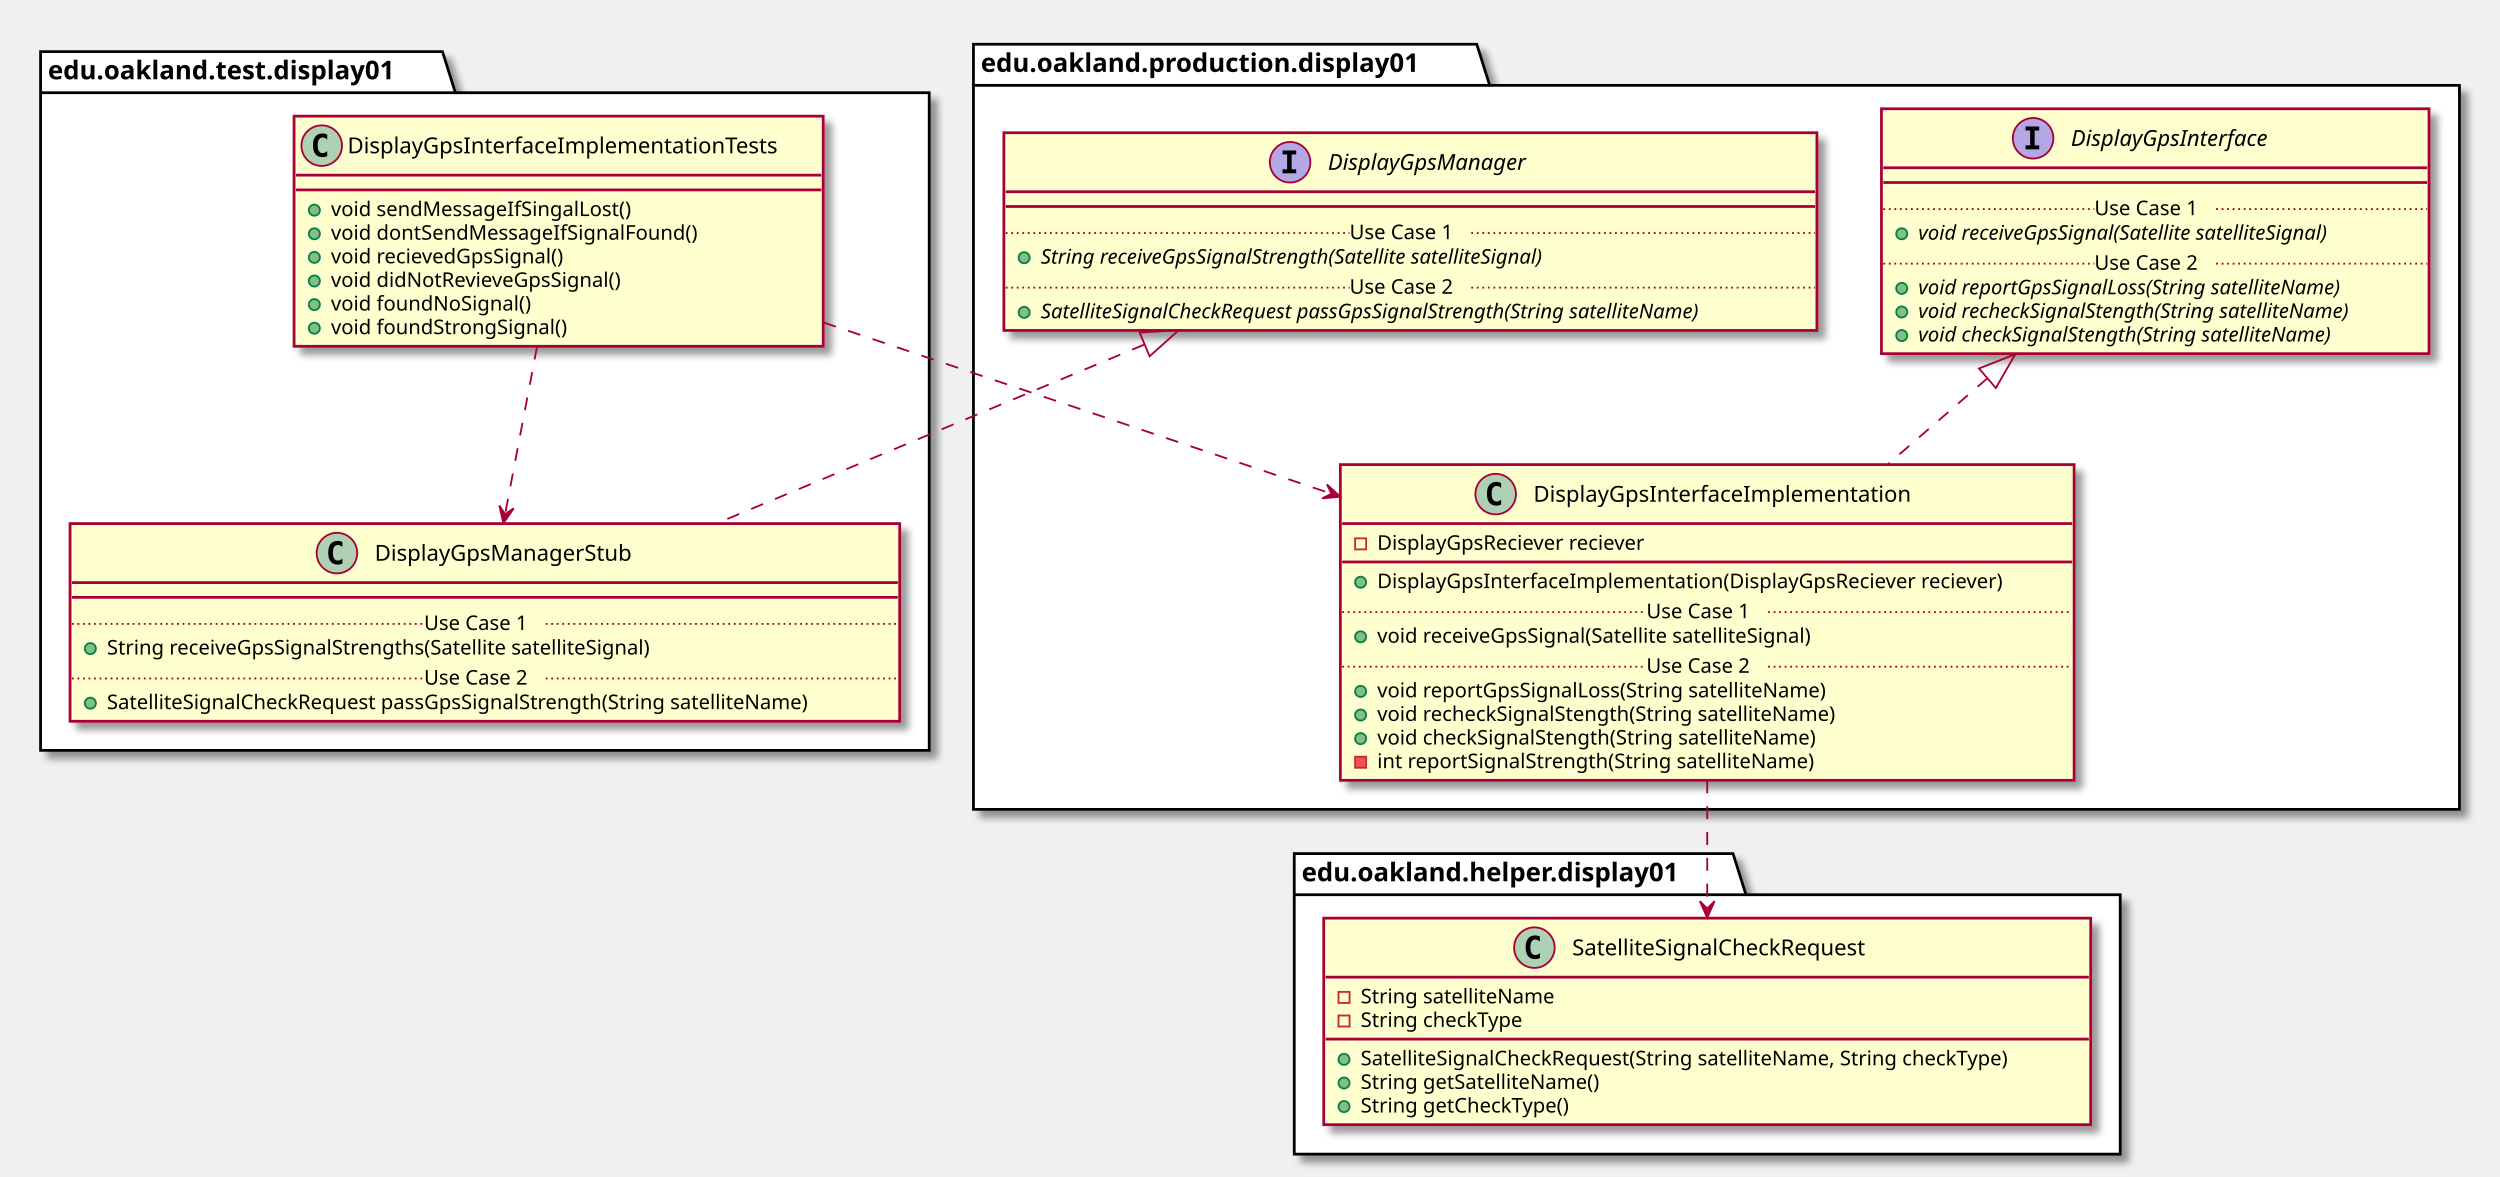
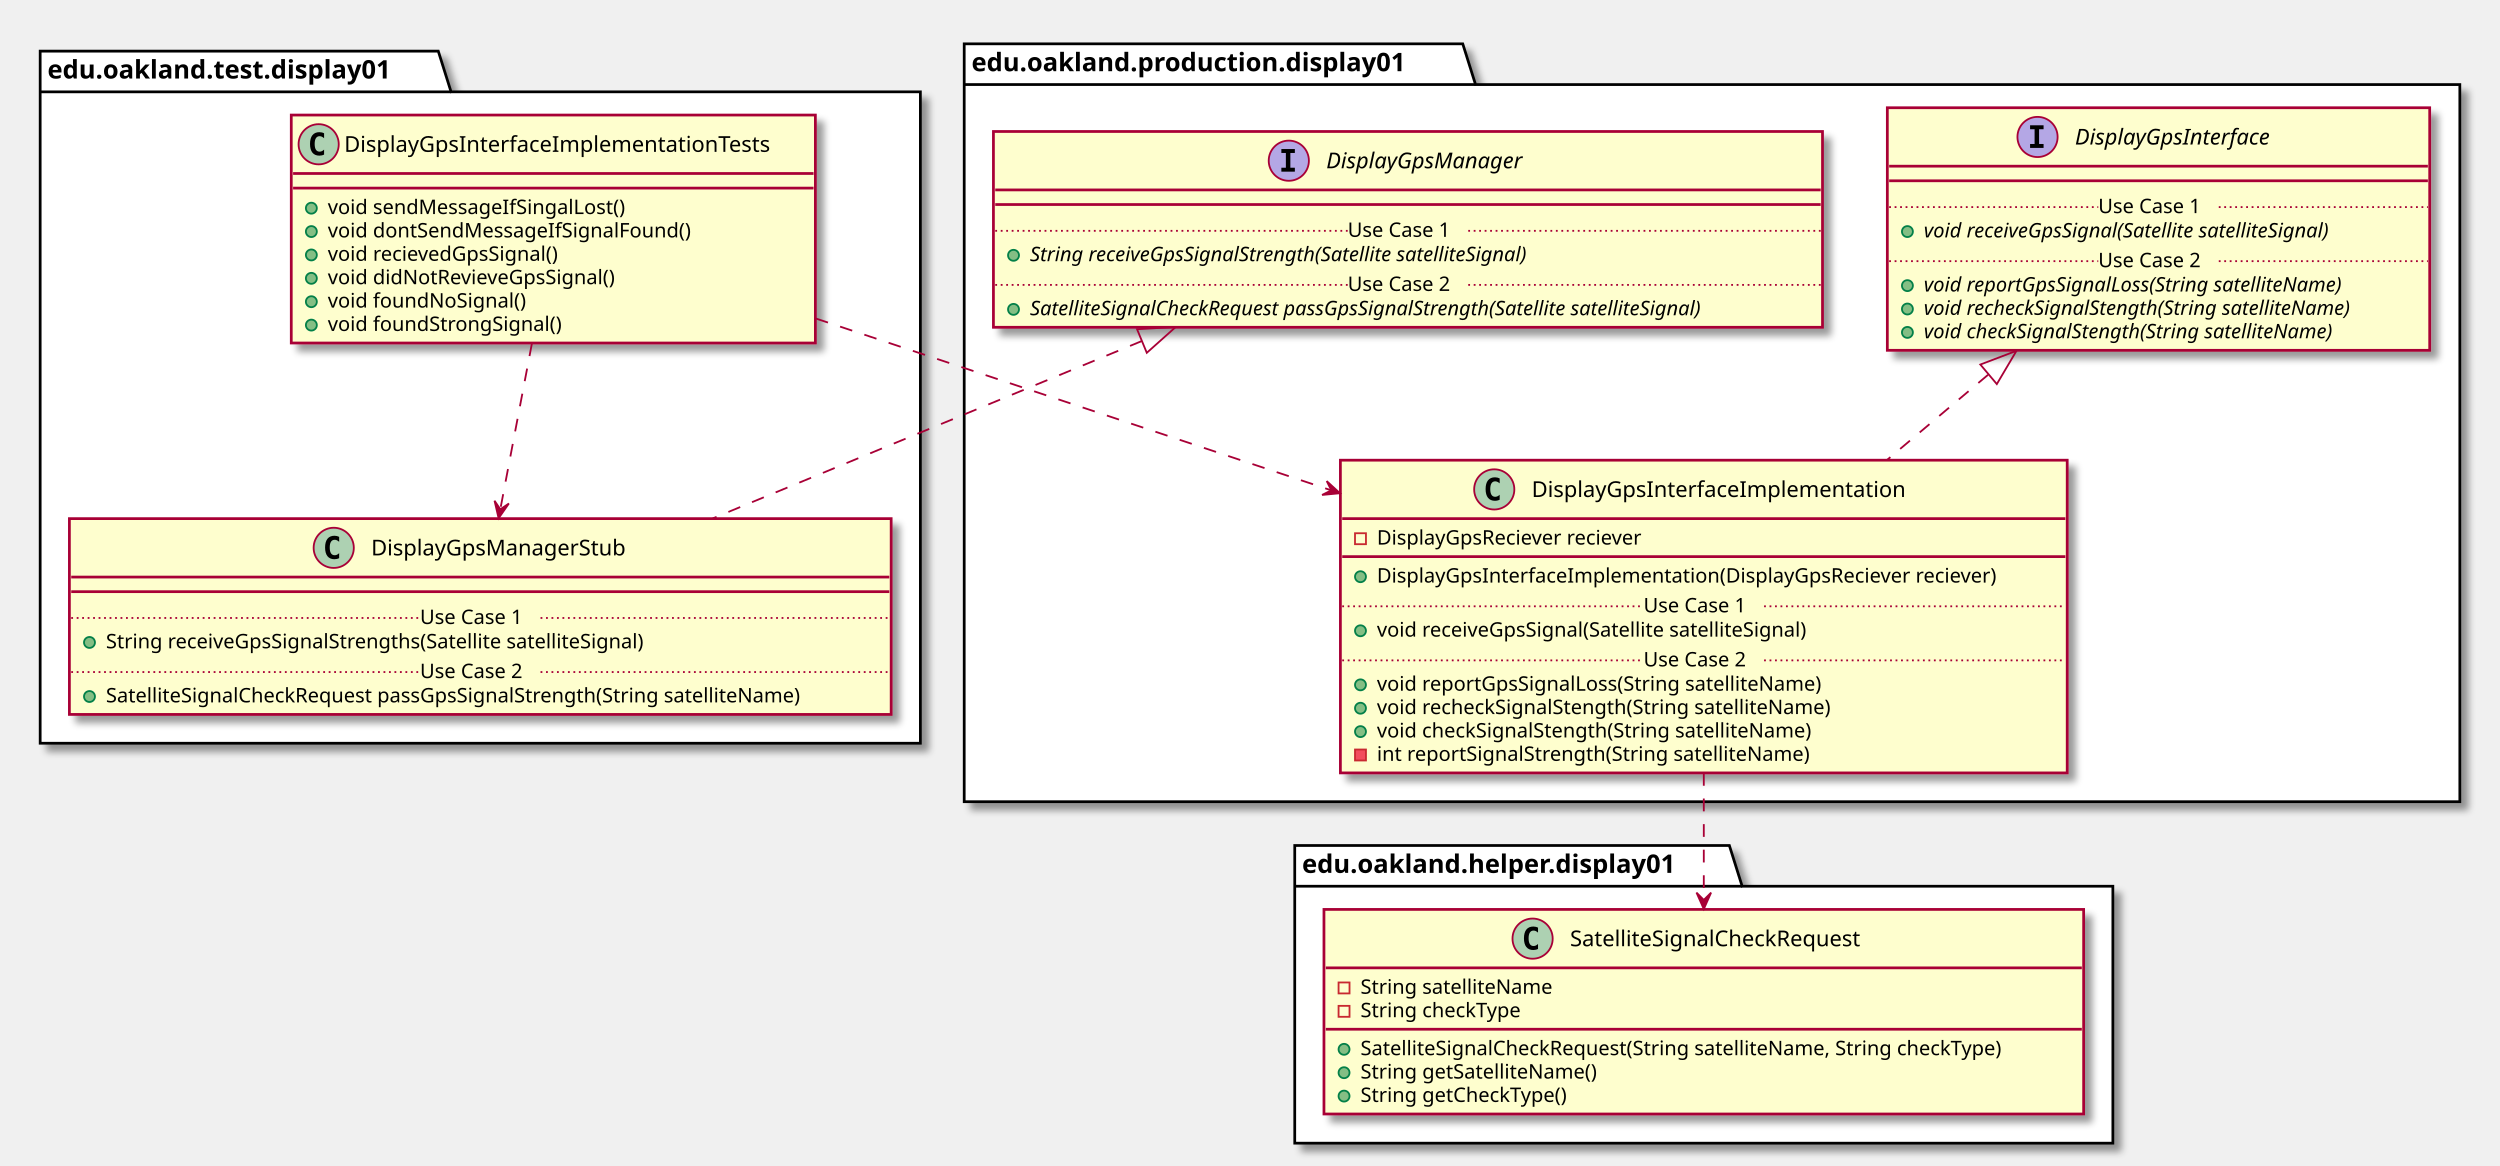
- <svg xmlns="http://www.w3.org/2000/svg" contentScriptType="application/ecmascript" contentStyleType="text/css" height="638px" preserveAspectRatio="none" style="width:1356px;height:638px;" version="1.1" viewBox="0 0 1356 638" width="1356px" zoomAndPan="magnify">
+ <svg xmlns="http://www.w3.org/2000/svg" contentScriptType="application/ecmascript" contentStyleType="text/css" height="638px" preserveAspectRatio="none" style="width:1369px;height:638px;" version="1.1" viewBox="0 0 1369 638" width="1369px" zoomAndPan="magnify">
  <defs>
-     <filter height="300%" id="f92l6e5xlj905" width="300%" x="-1" y="-1">
+     <filter height="300%" id="f2cinw3nwr9g0" width="300%" x="-1" y="-1">
      <feGaussianBlur result="blurOut" stdDeviation="2.0" />
      <feColorMatrix in="blurOut" result="blurOut2" type="matrix" values="0 0 0 0 0 0 0 0 0 0 0 0 0 0 0 0 0 0 .4 0" />
      <feOffset dx="4.0" dy="4.0" in="blurOut2" result="blurOut3" />
      <feBlend in="SourceGraphic" in2="blurOut3" mode="normal" />
    </filter>
  </defs>
  <g>
-     <polygon fill="#FFFFFF" filter="url(#f92l6e5xlj905)" points="22,28,240,28,247,50.297,504,50.297,504,407,22,407,22,28" style="stroke: #000000; stroke-width: 1.5;" />
+     <polygon fill="#FFFFFF" filter="url(#f2cinw3nwr9g0)" points="22,28,240,28,247,50.297,504,50.297,504,407,22,407,22,28" style="stroke: #000000; stroke-width: 1.5;" />
    <line style="stroke: #000000; stroke-width: 1.5;" x1="22" x2="247" y1="50.297" y2="50.297" />
    <text fill="#000000" font-family="sans-serif" font-size="14" font-weight="bold" lengthAdjust="spacingAndGlyphs" textLength="212" x="26" y="42.995">edu.oakland.test.display01</text>
-     <polygon fill="#FFFFFF" filter="url(#f92l6e5xlj905)" points="528,24,801,24,808,46.297,1334,46.297,1334,439,528,439,528,24" style="stroke: #000000; stroke-width: 1.5;" />
+     <polygon fill="#FFFFFF" filter="url(#f2cinw3nwr9g0)" points="528,24,801,24,808,46.297,1347,46.297,1347,439,528,439,528,24" style="stroke: #000000; stroke-width: 1.5;" />
    <line style="stroke: #000000; stroke-width: 1.5;" x1="528" x2="808" y1="46.297" y2="46.297" />
    <text fill="#000000" font-family="sans-serif" font-size="14" font-weight="bold" lengthAdjust="spacingAndGlyphs" textLength="267" x="532" y="38.995">edu.oakland.production.display01</text>
-     <polygon fill="#FFFFFF" filter="url(#f92l6e5xlj905)" points="702,463,940,463,947,485.297,1150,485.297,1150,626,702,626,702,463" style="stroke: #000000; stroke-width: 1.5;" />
-     <line style="stroke: #000000; stroke-width: 1.5;" x1="702" x2="947" y1="485.297" y2="485.297" />
-     <text fill="#000000" font-family="sans-serif" font-size="14" font-weight="bold" lengthAdjust="spacingAndGlyphs" textLength="232" x="706" y="477.995">edu.oakland.helper.display01</text>
-     <rect fill="#FEFECE" filter="url(#f92l6e5xlj905)" height="124.828" id="DisplayGpsInterfaceImplementationTests" style="stroke: #A80036; stroke-width: 1.5;" width="287" x="159.5" y="63" />
+     <polygon fill="#FFFFFF" filter="url(#f2cinw3nwr9g0)" points="709,463,947,463,954,485.297,1157,485.297,1157,626,709,626,709,463" style="stroke: #000000; stroke-width: 1.5;" />
+     <line style="stroke: #000000; stroke-width: 1.5;" x1="709" x2="954" y1="485.297" y2="485.297" />
+     <text fill="#000000" font-family="sans-serif" font-size="14" font-weight="bold" lengthAdjust="spacingAndGlyphs" textLength="232" x="713" y="477.995">edu.oakland.helper.display01</text>
+     <rect fill="#FEFECE" filter="url(#f2cinw3nwr9g0)" height="124.828" id="DisplayGpsInterfaceImplementationTests" style="stroke: #A80036; stroke-width: 1.5;" width="287" x="159.5" y="63" />
    <ellipse cx="174.5" cy="79" fill="#ADD1B2" rx="11" ry="11" style="stroke: #A80036; stroke-width: 1.0;" />
    <path d="M177.469,84.641 Q176.891,84.938 176.25,85.078 Q175.609,85.234 174.906,85.234 Q172.406,85.234 171.078,83.594 Q169.766,81.938 169.766,78.812 Q169.766,75.688 171.078,74.031 Q172.406,72.375 174.906,72.375 Q175.609,72.375 176.25,72.531 Q176.906,72.688 177.469,72.984 L177.469,75.703 Q176.844,75.125 176.25,74.859 Q175.656,74.578 175.031,74.578 Q173.688,74.578 173,75.656 Q172.312,76.719 172.312,78.812 Q172.312,80.906 173,81.984 Q173.688,83.047 175.031,83.047 Q175.656,83.047 176.25,82.781 Q176.844,82.5 177.469,81.922 L177.469,84.641 Z " />
    <text fill="#000000" font-family="sans-serif" font-size="12" lengthAdjust="spacingAndGlyphs" textLength="255" x="188.5" y="83.154">DisplayGpsInterfaceImplementationTests</text>
    <line style="stroke: #A80036; stroke-width: 1.5;" x1="160.5" x2="445.5" y1="95" y2="95" />
    <line style="stroke: #A80036; stroke-width: 1.5;" x1="160.5" x2="445.5" y1="103" y2="103" />
    <ellipse cx="170.5" cy="114" fill="#84BE84" rx="3" ry="3" style="stroke: #038048; stroke-width: 1.0;" />
    <text fill="#000000" font-family="sans-serif" font-size="11" lengthAdjust="spacingAndGlyphs" textLength="180" x="179.5" y="117.21">void sendMessageIfSingalLost()</text>
    <ellipse cx="170.5" cy="126.805" fill="#84BE84" rx="3" ry="3" style="stroke: #038048; stroke-width: 1.0;" />
    <text fill="#000000" font-family="sans-serif" font-size="11" lengthAdjust="spacingAndGlyphs" textLength="216" x="179.5" y="130.015">void dontSendMessageIfSignalFound()</text>
    <ellipse cx="170.5" cy="139.609" fill="#84BE84" rx="3" ry="3" style="stroke: #038048; stroke-width: 1.0;" />
    <text fill="#000000" font-family="sans-serif" font-size="11" lengthAdjust="spacingAndGlyphs" textLength="141" x="179.5" y="142.82">void recievedGpsSignal()</text>
    <ellipse cx="170.5" cy="152.414" fill="#84BE84" rx="3" ry="3" style="stroke: #038048; stroke-width: 1.0;" />
    <text fill="#000000" font-family="sans-serif" font-size="11" lengthAdjust="spacingAndGlyphs" textLength="172" x="179.5" y="155.625">void didNotRevieveGpsSignal()</text>
    <ellipse cx="170.5" cy="165.219" fill="#84BE84" rx="3" ry="3" style="stroke: #038048; stroke-width: 1.0;" />
    <text fill="#000000" font-family="sans-serif" font-size="11" lengthAdjust="spacingAndGlyphs" textLength="117" x="179.5" y="168.429">void foundNoSignal()</text>
    <ellipse cx="170.5" cy="178.023" fill="#84BE84" rx="3" ry="3" style="stroke: #038048; stroke-width: 1.0;" />
    <text fill="#000000" font-family="sans-serif" font-size="11" lengthAdjust="spacingAndGlyphs" textLength="140" x="179.5" y="181.234">void foundStrongSignal()</text>
-     <rect fill="#FEFECE" filter="url(#f92l6e5xlj905)" height="107.219" id="DisplayGpsManagerStub" style="stroke: #A80036; stroke-width: 1.5;" width="450" x="38" y="284" />
+     <rect fill="#FEFECE" filter="url(#f2cinw3nwr9g0)" height="107.219" id="DisplayGpsManagerStub" style="stroke: #A80036; stroke-width: 1.5;" width="450" x="38" y="284" />
    <ellipse cx="182.75" cy="300" fill="#ADD1B2" rx="11" ry="11" style="stroke: #A80036; stroke-width: 1.0;" />
    <path d="M185.719,305.641 Q185.141,305.938 184.5,306.078 Q183.859,306.234 183.156,306.234 Q180.656,306.234 179.328,304.594 Q178.016,302.938 178.016,299.812 Q178.016,296.688 179.328,295.031 Q180.656,293.375 183.156,293.375 Q183.859,293.375 184.5,293.531 Q185.156,293.688 185.719,293.984 L185.719,296.703 Q185.094,296.125 184.5,295.859 Q183.906,295.578 183.281,295.578 Q181.938,295.578 181.25,296.656 Q180.562,297.719 180.562,299.812 Q180.562,301.906 181.25,302.984 Q181.938,304.047 183.281,304.047 Q183.906,304.047 184.5,303.781 Q185.094,303.5 185.719,302.922 L185.719,305.641 Z " />
    <text fill="#000000" font-family="sans-serif" font-size="12" lengthAdjust="spacingAndGlyphs" textLength="152" x="203.25" y="304.154">DisplayGpsManagerStub</text>
    <line style="stroke: #A80036; stroke-width: 1.5;" x1="39" x2="487" y1="316" y2="316" />
    <line style="stroke: #A80036; stroke-width: 1.5;" x1="39" x2="487" y1="324" y2="324" />
    <ellipse cx="49" cy="351.805" fill="#84BE84" rx="3" ry="3" style="stroke: #038048; stroke-width: 1.0;" />
    <text fill="#000000" font-family="sans-serif" font-size="11" lengthAdjust="spacingAndGlyphs" textLength="331" x="58" y="355.015">String receiveGpsSignalStrengths(Satellite satelliteSignal)</text>
    <line style="stroke: #A80036; stroke-width: 1.0; stroke-dasharray: 1.0,2.0;" x1="39" x2="230" y1="338.402" y2="338.402" />
    <text fill="#000000" font-family="sans-serif" font-size="11" lengthAdjust="spacingAndGlyphs" textLength="66" x="230" y="341.71">Use Case 1</text>
    <line style="stroke: #A80036; stroke-width: 1.0; stroke-dasharray: 1.0,2.0;" x1="296" x2="487" y1="338.402" y2="338.402" />
    <ellipse cx="49" cy="381.414" fill="#84BE84" rx="3" ry="3" style="stroke: #038048; stroke-width: 1.0;" />
    <text fill="#000000" font-family="sans-serif" font-size="11" lengthAdjust="spacingAndGlyphs" textLength="424" x="58" y="384.625">SatelliteSignalCheckRequest passGpsSignalStrength(String satelliteName)</text>
    <line style="stroke: #A80036; stroke-width: 1.0; stroke-dasharray: 1.0,2.0;" x1="39" x2="230" y1="368.012" y2="368.012" />
    <text fill="#000000" font-family="sans-serif" font-size="11" lengthAdjust="spacingAndGlyphs" textLength="66" x="230" y="371.32">Use Case 2</text>
    <line style="stroke: #A80036; stroke-width: 1.0; stroke-dasharray: 1.0,2.0;" x1="296" x2="487" y1="368.012" y2="368.012" />
-     <rect fill="#FEFECE" filter="url(#f92l6e5xlj905)" height="107.219" id="DisplayGpsManager" style="stroke: #A80036; stroke-width: 1.5;" width="441" x="544.5" y="72" />
-     <ellipse cx="699.75" cy="88" fill="#B4A7E5" rx="11" ry="11" style="stroke: #A80036; stroke-width: 1.0;" />
-     <path d="M695.672,83.766 L695.672,81.609 L703.062,81.609 L703.062,83.766 L700.594,83.766 L700.594,91.844 L703.062,91.844 L703.062,94 L695.672,94 L695.672,91.844 L698.141,91.844 L698.141,83.766 L695.672,83.766 Z " />
-     <text fill="#000000" font-family="sans-serif" font-size="12" font-style="italic" lengthAdjust="spacingAndGlyphs" textLength="122" x="720.25" y="92.154">DisplayGpsManager</text>
-     <line style="stroke: #A80036; stroke-width: 1.5;" x1="545.5" x2="984.5" y1="104" y2="104" />
-     <line style="stroke: #A80036; stroke-width: 1.5;" x1="545.5" x2="984.5" y1="112" y2="112" />
-     <ellipse cx="555.5" cy="139.805" fill="#84BE84" rx="3" ry="3" style="stroke: #038048; stroke-width: 1.0;" />
-     <text fill="#000000" font-family="sans-serif" font-size="11" font-style="italic" lengthAdjust="spacingAndGlyphs" textLength="318" x="564.5" y="143.015">String receiveGpsSignalStrength(Satellite satelliteSignal)</text>
-     <line style="stroke: #A80036; stroke-width: 1.0; stroke-dasharray: 1.0,2.0;" x1="545.5" x2="732" y1="126.402" y2="126.402" />
-     <text fill="#000000" font-family="sans-serif" font-size="11" lengthAdjust="spacingAndGlyphs" textLength="66" x="732" y="129.71">Use Case 1</text>
-     <line style="stroke: #A80036; stroke-width: 1.0; stroke-dasharray: 1.0,2.0;" x1="798" x2="984.5" y1="126.402" y2="126.402" />
-     <ellipse cx="555.5" cy="169.414" fill="#84BE84" rx="3" ry="3" style="stroke: #038048; stroke-width: 1.0;" />
-     <text fill="#000000" font-family="sans-serif" font-size="11" font-style="italic" lengthAdjust="spacingAndGlyphs" textLength="415" x="564.5" y="172.625">SatelliteSignalCheckRequest passGpsSignalStrength(String satelliteName)</text>
-     <line style="stroke: #A80036; stroke-width: 1.0; stroke-dasharray: 1.0,2.0;" x1="545.5" x2="732" y1="156.012" y2="156.012" />
-     <text fill="#000000" font-family="sans-serif" font-size="11" lengthAdjust="spacingAndGlyphs" textLength="66" x="732" y="159.32">Use Case 2</text>
-     <line style="stroke: #A80036; stroke-width: 1.0; stroke-dasharray: 1.0,2.0;" x1="798" x2="984.5" y1="156.012" y2="156.012" />
-     <rect fill="#FEFECE" filter="url(#f92l6e5xlj905)" height="171.242" id="DisplayGpsInterfaceImplementation" style="stroke: #A80036; stroke-width: 1.5;" width="398" x="727" y="252" />
-     <ellipse cx="811.25" cy="268" fill="#ADD1B2" rx="11" ry="11" style="stroke: #A80036; stroke-width: 1.0;" />
-     <path d="M814.219,273.641 Q813.641,273.938 813,274.078 Q812.359,274.234 811.656,274.234 Q809.156,274.234 807.828,272.594 Q806.516,270.938 806.516,267.812 Q806.516,264.688 807.828,263.031 Q809.156,261.375 811.656,261.375 Q812.359,261.375 813,261.531 Q813.656,261.688 814.219,261.984 L814.219,264.703 Q813.594,264.125 813,263.859 Q812.406,263.578 811.781,263.578 Q810.438,263.578 809.75,264.656 Q809.062,265.719 809.062,267.812 Q809.062,269.906 809.75,270.984 Q810.438,272.047 811.781,272.047 Q812.406,272.047 813,271.781 Q813.594,271.5 814.219,270.922 L814.219,273.641 Z " />
-     <text fill="#000000" font-family="sans-serif" font-size="12" lengthAdjust="spacingAndGlyphs" textLength="221" x="831.75" y="272.154">DisplayGpsInterfaceImplementation</text>
-     <line style="stroke: #A80036; stroke-width: 1.5;" x1="728" x2="1124" y1="284" y2="284" />
-     <rect fill="none" height="6" style="stroke: #C82930; stroke-width: 1.0;" width="6" x="735" y="292" />
-     <text fill="#000000" font-family="sans-serif" font-size="11" lengthAdjust="spacingAndGlyphs" textLength="162" x="747" y="298.21">DisplayGpsReciever reciever</text>
-     <line style="stroke: #A80036; stroke-width: 1.5;" x1="728" x2="1124" y1="304.805" y2="304.805" />
-     <ellipse cx="738" cy="315.805" fill="#84BE84" rx="3" ry="3" style="stroke: #038048; stroke-width: 1.0;" />
-     <text fill="#000000" font-family="sans-serif" font-size="11" lengthAdjust="spacingAndGlyphs" textLength="372" x="747" y="319.015">DisplayGpsInterfaceImplementation(DisplayGpsReciever reciever)</text>
-     <ellipse cx="738" cy="345.414" fill="#84BE84" rx="3" ry="3" style="stroke: #038048; stroke-width: 1.0;" />
-     <text fill="#000000" font-family="sans-serif" font-size="11" lengthAdjust="spacingAndGlyphs" textLength="264" x="747" y="348.625">void receiveGpsSignal(Satellite satelliteSignal)</text>
-     <line style="stroke: #A80036; stroke-width: 1.0; stroke-dasharray: 1.0,2.0;" x1="728" x2="893" y1="332.012" y2="332.012" />
-     <text fill="#000000" font-family="sans-serif" font-size="11" lengthAdjust="spacingAndGlyphs" textLength="66" x="893" y="335.32">Use Case 1</text>
-     <line style="stroke: #A80036; stroke-width: 1.0; stroke-dasharray: 1.0,2.0;" x1="959" x2="1124" y1="332.012" y2="332.012" />
-     <ellipse cx="738" cy="375.023" fill="#84BE84" rx="3" ry="3" style="stroke: #038048; stroke-width: 1.0;" />
-     <text fill="#000000" font-family="sans-serif" font-size="11" lengthAdjust="spacingAndGlyphs" textLength="271" x="747" y="378.234">void reportGpsSignalLoss(String satelliteName)</text>
-     <ellipse cx="738" cy="387.828" fill="#84BE84" rx="3" ry="3" style="stroke: #038048; stroke-width: 1.0;" />
-     <text fill="#000000" font-family="sans-serif" font-size="11" lengthAdjust="spacingAndGlyphs" textLength="274" x="747" y="391.039">void recheckSignalStength(String satelliteName)</text>
-     <ellipse cx="738" cy="400.633" fill="#84BE84" rx="3" ry="3" style="stroke: #038048; stroke-width: 1.0;" />
-     <text fill="#000000" font-family="sans-serif" font-size="11" lengthAdjust="spacingAndGlyphs" textLength="262" x="747" y="403.843">void checkSignalStength(String satelliteName)</text>
-     <rect fill="#F24D5C" height="6" style="stroke: #C82930; stroke-width: 1.0;" width="6" x="735" y="410.438" />
-     <text fill="#000000" font-family="sans-serif" font-size="11" lengthAdjust="spacingAndGlyphs" textLength="261" x="747" y="416.648">int reportSignalStrength(String satelliteName)</text>
-     <line style="stroke: #A80036; stroke-width: 1.0; stroke-dasharray: 1.0,2.0;" x1="728" x2="893" y1="361.621" y2="361.621" />
-     <text fill="#000000" font-family="sans-serif" font-size="11" lengthAdjust="spacingAndGlyphs" textLength="66" x="893" y="364.929">Use Case 2</text>
-     <line style="stroke: #A80036; stroke-width: 1.0; stroke-dasharray: 1.0,2.0;" x1="959" x2="1124" y1="361.621" y2="361.621" />
-     <rect fill="#FEFECE" filter="url(#f92l6e5xlj905)" height="132.828" id="DisplayGpsInterface" style="stroke: #A80036; stroke-width: 1.5;" width="297" x="1020.5" y="59" />
-     <ellipse cx="1102.75" cy="75" fill="#B4A7E5" rx="11" ry="11" style="stroke: #A80036; stroke-width: 1.0;" />
-     <path d="M1098.672,70.766 L1098.672,68.609 L1106.062,68.609 L1106.062,70.766 L1103.594,70.766 L1103.594,78.844 L1106.062,78.844 L1106.062,81 L1098.672,81 L1098.672,78.844 L1101.141,78.844 L1101.141,70.766 L1098.672,70.766 Z " />
-     <text fill="#000000" font-family="sans-serif" font-size="12" font-style="italic" lengthAdjust="spacingAndGlyphs" textLength="124" x="1123.25" y="79.154">DisplayGpsInterface</text>
-     <line style="stroke: #A80036; stroke-width: 1.5;" x1="1021.5" x2="1316.5" y1="91" y2="91" />
-     <line style="stroke: #A80036; stroke-width: 1.5;" x1="1021.5" x2="1316.5" y1="99" y2="99" />
-     <ellipse cx="1031.5" cy="126.805" fill="#84BE84" rx="3" ry="3" style="stroke: #038048; stroke-width: 1.0;" />
-     <text fill="#000000" font-family="sans-serif" font-size="11" font-style="italic" lengthAdjust="spacingAndGlyphs" textLength="261" x="1040.5" y="130.015">void receiveGpsSignal(Satellite satelliteSignal)</text>
-     <line style="stroke: #A80036; stroke-width: 1.0; stroke-dasharray: 1.0,2.0;" x1="1021.5" x2="1136" y1="113.402" y2="113.402" />
-     <text fill="#000000" font-family="sans-serif" font-size="11" lengthAdjust="spacingAndGlyphs" textLength="66" x="1136" y="116.71">Use Case 1</text>
-     <line style="stroke: #A80036; stroke-width: 1.0; stroke-dasharray: 1.0,2.0;" x1="1202" x2="1316.5" y1="113.402" y2="113.402" />
-     <ellipse cx="1031.5" cy="156.414" fill="#84BE84" rx="3" ry="3" style="stroke: #038048; stroke-width: 1.0;" />
-     <text fill="#000000" font-family="sans-serif" font-size="11" font-style="italic" lengthAdjust="spacingAndGlyphs" textLength="266" x="1040.5" y="159.625">void reportGpsSignalLoss(String satelliteName)</text>
-     <ellipse cx="1031.5" cy="169.219" fill="#84BE84" rx="3" ry="3" style="stroke: #038048; stroke-width: 1.0;" />
-     <text fill="#000000" font-family="sans-serif" font-size="11" font-style="italic" lengthAdjust="spacingAndGlyphs" textLength="271" x="1040.5" y="172.429">void recheckSignalStength(String satelliteName)</text>
-     <ellipse cx="1031.5" cy="182.023" fill="#84BE84" rx="3" ry="3" style="stroke: #038048; stroke-width: 1.0;" />
-     <text fill="#000000" font-family="sans-serif" font-size="11" font-style="italic" lengthAdjust="spacingAndGlyphs" textLength="259" x="1040.5" y="185.234">void checkSignalStength(String satelliteName)</text>
-     <line style="stroke: #A80036; stroke-width: 1.0; stroke-dasharray: 1.0,2.0;" x1="1021.5" x2="1136" y1="143.012" y2="143.012" />
-     <text fill="#000000" font-family="sans-serif" font-size="11" lengthAdjust="spacingAndGlyphs" textLength="66" x="1136" y="146.32">Use Case 2</text>
-     <line style="stroke: #A80036; stroke-width: 1.0; stroke-dasharray: 1.0,2.0;" x1="1202" x2="1316.5" y1="143.012" y2="143.012" />
-     <rect fill="#FEFECE" filter="url(#f92l6e5xlj905)" height="112.023" id="SatelliteSignalCheckRequest" style="stroke: #A80036; stroke-width: 1.5;" width="416" x="718" y="498" />
-     <ellipse cx="832.25" cy="514" fill="#ADD1B2" rx="11" ry="11" style="stroke: #A80036; stroke-width: 1.0;" />
-     <path d="M835.219,519.641 Q834.641,519.938 834,520.078 Q833.359,520.234 832.656,520.234 Q830.156,520.234 828.828,518.594 Q827.516,516.938 827.516,513.812 Q827.516,510.688 828.828,509.031 Q830.156,507.375 832.656,507.375 Q833.359,507.375 834,507.531 Q834.656,507.688 835.219,507.984 L835.219,510.703 Q834.594,510.125 834,509.859 Q833.406,509.578 832.781,509.578 Q831.438,509.578 830.75,510.656 Q830.062,511.719 830.062,513.812 Q830.062,515.906 830.75,516.984 Q831.438,518.047 832.781,518.047 Q833.406,518.047 834,517.781 Q834.594,517.5 835.219,516.922 L835.219,519.641 Z " />
-     <text fill="#000000" font-family="sans-serif" font-size="12" lengthAdjust="spacingAndGlyphs" textLength="179" x="852.75" y="518.154">SatelliteSignalCheckRequest</text>
-     <line style="stroke: #A80036; stroke-width: 1.5;" x1="719" x2="1133" y1="530" y2="530" />
-     <rect fill="none" height="6" style="stroke: #C82930; stroke-width: 1.0;" width="6" x="726" y="538" />
-     <text fill="#000000" font-family="sans-serif" font-size="11" lengthAdjust="spacingAndGlyphs" textLength="116" x="738" y="544.21">String satelliteName</text>
-     <rect fill="none" height="6" style="stroke: #C82930; stroke-width: 1.0;" width="6" x="726" y="550.805" />
-     <text fill="#000000" font-family="sans-serif" font-size="11" lengthAdjust="spacingAndGlyphs" textLength="97" x="738" y="557.015">String checkType</text>
-     <line style="stroke: #A80036; stroke-width: 1.5;" x1="719" x2="1133" y1="563.609" y2="563.609" />
-     <ellipse cx="729" cy="574.609" fill="#84BE84" rx="3" ry="3" style="stroke: #038048; stroke-width: 1.0;" />
-     <text fill="#000000" font-family="sans-serif" font-size="11" lengthAdjust="spacingAndGlyphs" textLength="390" x="738" y="577.82">SatelliteSignalCheckRequest(String satelliteName, String checkType)</text>
-     <ellipse cx="729" cy="587.414" fill="#84BE84" rx="3" ry="3" style="stroke: #038048; stroke-width: 1.0;" />
-     <text fill="#000000" font-family="sans-serif" font-size="11" lengthAdjust="spacingAndGlyphs" textLength="143" x="738" y="590.625">String getSatelliteName()</text>
-     <ellipse cx="729" cy="600.219" fill="#84BE84" rx="3" ry="3" style="stroke: #038048; stroke-width: 1.0;" />
-     <text fill="#000000" font-family="sans-serif" font-size="11" lengthAdjust="spacingAndGlyphs" textLength="125" x="738" y="603.429">String getCheckType()</text>
-     <path d="M620.53,186.94 C547.3,217.57 459.22,254.42 388.8,283.87 " fill="none" id="DisplayGpsManager&lt;-DisplayGpsManagerStub" style="stroke: #A80036; stroke-width: 1.0; stroke-dasharray: 7.0,7.0;" />
-     <polygon fill="none" points="618.14,180.35,639.3,179.09,623.55,193.26,618.14,180.35" style="stroke: #A80036; stroke-width: 1.0;" />
+     <rect fill="#FEFECE" filter="url(#f2cinw3nwr9g0)" height="107.219" id="DisplayGpsManager" style="stroke: #A80036; stroke-width: 1.5;" width="454" x="544" y="72" />
+     <ellipse cx="705.75" cy="88" fill="#B4A7E5" rx="11" ry="11" style="stroke: #A80036; stroke-width: 1.0;" />
+     <path d="M701.672,83.766 L701.672,81.609 L709.062,81.609 L709.062,83.766 L706.594,83.766 L706.594,91.844 L709.062,91.844 L709.062,94 L701.672,94 L701.672,91.844 L704.141,91.844 L704.141,83.766 L701.672,83.766 Z " />
+     <text fill="#000000" font-family="sans-serif" font-size="12" font-style="italic" lengthAdjust="spacingAndGlyphs" textLength="122" x="726.25" y="92.154">DisplayGpsManager</text>
+     <line style="stroke: #A80036; stroke-width: 1.5;" x1="545" x2="997" y1="104" y2="104" />
+     <line style="stroke: #A80036; stroke-width: 1.5;" x1="545" x2="997" y1="112" y2="112" />
+     <ellipse cx="555" cy="139.805" fill="#84BE84" rx="3" ry="3" style="stroke: #038048; stroke-width: 1.0;" />
+     <text fill="#000000" font-family="sans-serif" font-size="11" font-style="italic" lengthAdjust="spacingAndGlyphs" textLength="318" x="564" y="143.015">String receiveGpsSignalStrength(Satellite satelliteSignal)</text>
+     <line style="stroke: #A80036; stroke-width: 1.0; stroke-dasharray: 1.0,2.0;" x1="545" x2="738" y1="126.402" y2="126.402" />
+     <text fill="#000000" font-family="sans-serif" font-size="11" lengthAdjust="spacingAndGlyphs" textLength="66" x="738" y="129.71">Use Case 1</text>
+     <line style="stroke: #A80036; stroke-width: 1.0; stroke-dasharray: 1.0,2.0;" x1="804" x2="997" y1="126.402" y2="126.402" />
+     <ellipse cx="555" cy="169.414" fill="#84BE84" rx="3" ry="3" style="stroke: #038048; stroke-width: 1.0;" />
+     <text fill="#000000" font-family="sans-serif" font-size="11" font-style="italic" lengthAdjust="spacingAndGlyphs" textLength="428" x="564" y="172.625">SatelliteSignalCheckRequest passGpsSignalStrength(Satellite satelliteSignal)</text>
+     <line style="stroke: #A80036; stroke-width: 1.0; stroke-dasharray: 1.0,2.0;" x1="545" x2="738" y1="156.012" y2="156.012" />
+     <text fill="#000000" font-family="sans-serif" font-size="11" lengthAdjust="spacingAndGlyphs" textLength="66" x="738" y="159.32">Use Case 2</text>
+     <line style="stroke: #A80036; stroke-width: 1.0; stroke-dasharray: 1.0,2.0;" x1="804" x2="997" y1="156.012" y2="156.012" />
+     <rect fill="#FEFECE" filter="url(#f2cinw3nwr9g0)" height="171.242" id="DisplayGpsInterfaceImplementation" style="stroke: #A80036; stroke-width: 1.5;" width="398" x="734" y="252" />
+     <ellipse cx="818.25" cy="268" fill="#ADD1B2" rx="11" ry="11" style="stroke: #A80036; stroke-width: 1.0;" />
+     <path d="M821.219,273.641 Q820.641,273.938 820,274.078 Q819.359,274.234 818.656,274.234 Q816.156,274.234 814.828,272.594 Q813.516,270.938 813.516,267.812 Q813.516,264.688 814.828,263.031 Q816.156,261.375 818.656,261.375 Q819.359,261.375 820,261.531 Q820.656,261.688 821.219,261.984 L821.219,264.703 Q820.594,264.125 820,263.859 Q819.406,263.578 818.781,263.578 Q817.438,263.578 816.75,264.656 Q816.062,265.719 816.062,267.812 Q816.062,269.906 816.75,270.984 Q817.438,272.047 818.781,272.047 Q819.406,272.047 820,271.781 Q820.594,271.5 821.219,270.922 L821.219,273.641 Z " />
+     <text fill="#000000" font-family="sans-serif" font-size="12" lengthAdjust="spacingAndGlyphs" textLength="221" x="838.75" y="272.154">DisplayGpsInterfaceImplementation</text>
+     <line style="stroke: #A80036; stroke-width: 1.5;" x1="735" x2="1131" y1="284" y2="284" />
+     <rect fill="none" height="6" style="stroke: #C82930; stroke-width: 1.0;" width="6" x="742" y="292" />
+     <text fill="#000000" font-family="sans-serif" font-size="11" lengthAdjust="spacingAndGlyphs" textLength="162" x="754" y="298.21">DisplayGpsReciever reciever</text>
+     <line style="stroke: #A80036; stroke-width: 1.5;" x1="735" x2="1131" y1="304.805" y2="304.805" />
+     <ellipse cx="745" cy="315.805" fill="#84BE84" rx="3" ry="3" style="stroke: #038048; stroke-width: 1.0;" />
+     <text fill="#000000" font-family="sans-serif" font-size="11" lengthAdjust="spacingAndGlyphs" textLength="372" x="754" y="319.015">DisplayGpsInterfaceImplementation(DisplayGpsReciever reciever)</text>
+     <ellipse cx="745" cy="345.414" fill="#84BE84" rx="3" ry="3" style="stroke: #038048; stroke-width: 1.0;" />
+     <text fill="#000000" font-family="sans-serif" font-size="11" lengthAdjust="spacingAndGlyphs" textLength="264" x="754" y="348.625">void receiveGpsSignal(Satellite satelliteSignal)</text>
+     <line style="stroke: #A80036; stroke-width: 1.0; stroke-dasharray: 1.0,2.0;" x1="735" x2="900" y1="332.012" y2="332.012" />
+     <text fill="#000000" font-family="sans-serif" font-size="11" lengthAdjust="spacingAndGlyphs" textLength="66" x="900" y="335.32">Use Case 1</text>
+     <line style="stroke: #A80036; stroke-width: 1.0; stroke-dasharray: 1.0,2.0;" x1="966" x2="1131" y1="332.012" y2="332.012" />
+     <ellipse cx="745" cy="375.023" fill="#84BE84" rx="3" ry="3" style="stroke: #038048; stroke-width: 1.0;" />
+     <text fill="#000000" font-family="sans-serif" font-size="11" lengthAdjust="spacingAndGlyphs" textLength="271" x="754" y="378.234">void reportGpsSignalLoss(String satelliteName)</text>
+     <ellipse cx="745" cy="387.828" fill="#84BE84" rx="3" ry="3" style="stroke: #038048; stroke-width: 1.0;" />
+     <text fill="#000000" font-family="sans-serif" font-size="11" lengthAdjust="spacingAndGlyphs" textLength="274" x="754" y="391.039">void recheckSignalStength(String satelliteName)</text>
+     <ellipse cx="745" cy="400.633" fill="#84BE84" rx="3" ry="3" style="stroke: #038048; stroke-width: 1.0;" />
+     <text fill="#000000" font-family="sans-serif" font-size="11" lengthAdjust="spacingAndGlyphs" textLength="262" x="754" y="403.843">void checkSignalStength(String satelliteName)</text>
+     <rect fill="#F24D5C" height="6" style="stroke: #C82930; stroke-width: 1.0;" width="6" x="742" y="410.438" />
+     <text fill="#000000" font-family="sans-serif" font-size="11" lengthAdjust="spacingAndGlyphs" textLength="261" x="754" y="416.648">int reportSignalStrength(String satelliteName)</text>
+     <line style="stroke: #A80036; stroke-width: 1.0; stroke-dasharray: 1.0,2.0;" x1="735" x2="900" y1="361.621" y2="361.621" />
+     <text fill="#000000" font-family="sans-serif" font-size="11" lengthAdjust="spacingAndGlyphs" textLength="66" x="900" y="364.929">Use Case 2</text>
+     <line style="stroke: #A80036; stroke-width: 1.0; stroke-dasharray: 1.0,2.0;" x1="966" x2="1131" y1="361.621" y2="361.621" />
+     <rect fill="#FEFECE" filter="url(#f2cinw3nwr9g0)" height="132.828" id="DisplayGpsInterface" style="stroke: #A80036; stroke-width: 1.5;" width="297" x="1033.5" y="59" />
+     <ellipse cx="1115.75" cy="75" fill="#B4A7E5" rx="11" ry="11" style="stroke: #A80036; stroke-width: 1.0;" />
+     <path d="M1111.672,70.766 L1111.672,68.609 L1119.062,68.609 L1119.062,70.766 L1116.594,70.766 L1116.594,78.844 L1119.062,78.844 L1119.062,81 L1111.672,81 L1111.672,78.844 L1114.141,78.844 L1114.141,70.766 L1111.672,70.766 Z " />
+     <text fill="#000000" font-family="sans-serif" font-size="12" font-style="italic" lengthAdjust="spacingAndGlyphs" textLength="124" x="1136.25" y="79.154">DisplayGpsInterface</text>
+     <line style="stroke: #A80036; stroke-width: 1.5;" x1="1034.5" x2="1329.5" y1="91" y2="91" />
+     <line style="stroke: #A80036; stroke-width: 1.5;" x1="1034.5" x2="1329.5" y1="99" y2="99" />
+     <ellipse cx="1044.5" cy="126.805" fill="#84BE84" rx="3" ry="3" style="stroke: #038048; stroke-width: 1.0;" />
+     <text fill="#000000" font-family="sans-serif" font-size="11" font-style="italic" lengthAdjust="spacingAndGlyphs" textLength="261" x="1053.5" y="130.015">void receiveGpsSignal(Satellite satelliteSignal)</text>
+     <line style="stroke: #A80036; stroke-width: 1.0; stroke-dasharray: 1.0,2.0;" x1="1034.5" x2="1149" y1="113.402" y2="113.402" />
+     <text fill="#000000" font-family="sans-serif" font-size="11" lengthAdjust="spacingAndGlyphs" textLength="66" x="1149" y="116.71">Use Case 1</text>
+     <line style="stroke: #A80036; stroke-width: 1.0; stroke-dasharray: 1.0,2.0;" x1="1215" x2="1329.5" y1="113.402" y2="113.402" />
+     <ellipse cx="1044.5" cy="156.414" fill="#84BE84" rx="3" ry="3" style="stroke: #038048; stroke-width: 1.0;" />
+     <text fill="#000000" font-family="sans-serif" font-size="11" font-style="italic" lengthAdjust="spacingAndGlyphs" textLength="266" x="1053.5" y="159.625">void reportGpsSignalLoss(String satelliteName)</text>
+     <ellipse cx="1044.5" cy="169.219" fill="#84BE84" rx="3" ry="3" style="stroke: #038048; stroke-width: 1.0;" />
+     <text fill="#000000" font-family="sans-serif" font-size="11" font-style="italic" lengthAdjust="spacingAndGlyphs" textLength="271" x="1053.5" y="172.429">void recheckSignalStength(String satelliteName)</text>
+     <ellipse cx="1044.5" cy="182.023" fill="#84BE84" rx="3" ry="3" style="stroke: #038048; stroke-width: 1.0;" />
+     <text fill="#000000" font-family="sans-serif" font-size="11" font-style="italic" lengthAdjust="spacingAndGlyphs" textLength="259" x="1053.5" y="185.234">void checkSignalStength(String satelliteName)</text>
+     <line style="stroke: #A80036; stroke-width: 1.0; stroke-dasharray: 1.0,2.0;" x1="1034.5" x2="1149" y1="143.012" y2="143.012" />
+     <text fill="#000000" font-family="sans-serif" font-size="11" lengthAdjust="spacingAndGlyphs" textLength="66" x="1149" y="146.32">Use Case 2</text>
+     <line style="stroke: #A80036; stroke-width: 1.0; stroke-dasharray: 1.0,2.0;" x1="1215" x2="1329.5" y1="143.012" y2="143.012" />
+     <rect fill="#FEFECE" filter="url(#f2cinw3nwr9g0)" height="112.023" id="SatelliteSignalCheckRequest" style="stroke: #A80036; stroke-width: 1.5;" width="416" x="725" y="498" />
+     <ellipse cx="839.25" cy="514" fill="#ADD1B2" rx="11" ry="11" style="stroke: #A80036; stroke-width: 1.0;" />
+     <path d="M842.219,519.641 Q841.641,519.938 841,520.078 Q840.359,520.234 839.656,520.234 Q837.156,520.234 835.828,518.594 Q834.516,516.938 834.516,513.812 Q834.516,510.688 835.828,509.031 Q837.156,507.375 839.656,507.375 Q840.359,507.375 841,507.531 Q841.656,507.688 842.219,507.984 L842.219,510.703 Q841.594,510.125 841,509.859 Q840.406,509.578 839.781,509.578 Q838.438,509.578 837.75,510.656 Q837.062,511.719 837.062,513.812 Q837.062,515.906 837.75,516.984 Q838.438,518.047 839.781,518.047 Q840.406,518.047 841,517.781 Q841.594,517.5 842.219,516.922 L842.219,519.641 Z " />
+     <text fill="#000000" font-family="sans-serif" font-size="12" lengthAdjust="spacingAndGlyphs" textLength="179" x="859.75" y="518.154">SatelliteSignalCheckRequest</text>
+     <line style="stroke: #A80036; stroke-width: 1.5;" x1="726" x2="1140" y1="530" y2="530" />
+     <rect fill="none" height="6" style="stroke: #C82930; stroke-width: 1.0;" width="6" x="733" y="538" />
+     <text fill="#000000" font-family="sans-serif" font-size="11" lengthAdjust="spacingAndGlyphs" textLength="116" x="745" y="544.21">String satelliteName</text>
+     <rect fill="none" height="6" style="stroke: #C82930; stroke-width: 1.0;" width="6" x="733" y="550.805" />
+     <text fill="#000000" font-family="sans-serif" font-size="11" lengthAdjust="spacingAndGlyphs" textLength="97" x="745" y="557.015">String checkType</text>
+     <line style="stroke: #A80036; stroke-width: 1.5;" x1="726" x2="1140" y1="563.609" y2="563.609" />
+     <ellipse cx="736" cy="574.609" fill="#84BE84" rx="3" ry="3" style="stroke: #038048; stroke-width: 1.0;" />
+     <text fill="#000000" font-family="sans-serif" font-size="11" lengthAdjust="spacingAndGlyphs" textLength="390" x="745" y="577.82">SatelliteSignalCheckRequest(String satelliteName, String checkType)</text>
+     <ellipse cx="736" cy="587.414" fill="#84BE84" rx="3" ry="3" style="stroke: #038048; stroke-width: 1.0;" />
+     <text fill="#000000" font-family="sans-serif" font-size="11" lengthAdjust="spacingAndGlyphs" textLength="143" x="745" y="590.625">String getSatelliteName()</text>
+     <ellipse cx="736" cy="600.219" fill="#84BE84" rx="3" ry="3" style="stroke: #038048; stroke-width: 1.0;" />
+     <text fill="#000000" font-family="sans-serif" font-size="11" lengthAdjust="spacingAndGlyphs" textLength="125" x="745" y="603.429">String getCheckType()</text>
+     <path d="M625.28,186.74 C551.08,217.41 461.71,254.36 390.3,283.87 " fill="none" id="DisplayGpsManager&lt;-DisplayGpsManagerStub" style="stroke: #A80036; stroke-width: 1.0; stroke-dasharray: 7.0,7.0;" />
+     <polygon fill="none" points="622.64,180.26,643.79,179.09,627.98,193.2,622.64,180.26" style="stroke: #A80036; stroke-width: 1.0;" />
    <path d="M291.27,188.09 C285.82,216.69 279.38,250.5 274.02,278.62 " fill="none" id="DisplayGpsInterfaceImplementationTests-&gt;DisplayGpsManagerStub" style="stroke: #A80036; stroke-width: 1.0; stroke-dasharray: 7.0,7.0;" />
    <polygon fill="#A80036" points="273.04,283.8,278.664,275.715,273.982,278.89,270.808,274.207,273.04,283.8" style="stroke: #A80036; stroke-width: 1.0;" />
-     <path d="M1077.94,205.2 C1060.36,220.39 1041.87,236.37 1024.08,251.74 " fill="none" id="DisplayGpsInterface&lt;-DisplayGpsInterfaceImplementation" style="stroke: #A80036; stroke-width: 1.0; stroke-dasharray: 7.0,7.0;" />
-     <polygon fill="none" points="1073.4,199.86,1093.11,192.08,1082.56,210.46,1073.4,199.86" style="stroke: #A80036; stroke-width: 1.0;" />
-     <path d="M926,423.28 C926,446.48 926,471.15 926,492.67 " fill="none" id="DisplayGpsInterfaceImplementation-&gt;SatelliteSignalCheckRequest" style="stroke: #A80036; stroke-width: 1.0; stroke-dasharray: 7.0,7.0;" />
-     <polygon fill="#A80036" points="926,497.79,930,488.79,926,492.79,922,488.79,926,497.79" style="stroke: #A80036; stroke-width: 1.0;" />
-     <path d="M446.71,174.94 C528.44,202.49 632.13,237.44 722.15,267.79 " fill="none" id="DisplayGpsInterfaceImplementationTests-&gt;DisplayGpsInterfaceImplementation" style="stroke: #A80036; stroke-width: 1.0; stroke-dasharray: 7.0,7.0;" />
-     <polygon fill="#A80036" points="726.96,269.41,719.711,262.743,722.222,267.812,717.154,270.323,726.96,269.41" style="stroke: #A80036; stroke-width: 1.0;" />
+     <path d="M1088.69,205.2 C1070.68,220.39 1051.73,236.37 1033.5,251.74 " fill="none" id="DisplayGpsInterface&lt;-DisplayGpsInterfaceImplementation" style="stroke: #A80036; stroke-width: 1.0; stroke-dasharray: 7.0,7.0;" />
+     <polygon fill="none" points="1084.44,199.62,1104.24,192.08,1093.46,210.33,1084.44,199.62" style="stroke: #A80036; stroke-width: 1.0;" />
+     <path d="M933,423.28 C933,446.48 933,471.15 933,492.67 " fill="none" id="DisplayGpsInterfaceImplementation-&gt;SatelliteSignalCheckRequest" style="stroke: #A80036; stroke-width: 1.0; stroke-dasharray: 7.0,7.0;" />
+     <polygon fill="#A80036" points="933,497.79,937,488.79,933,492.79,929,488.79,933,497.79" style="stroke: #A80036; stroke-width: 1.0;" />
+     <path d="M446.75,174.42 C530.23,202.24 636.78,237.76 728.84,268.45 " fill="none" id="DisplayGpsInterfaceImplementationTests-&gt;DisplayGpsInterfaceImplementation" style="stroke: #A80036; stroke-width: 1.0; stroke-dasharray: 7.0,7.0;" />
+     <polygon fill="#A80036" points="733.77,270.09,726.503,263.443,729.028,268.505,723.966,271.03,733.77,270.09" style="stroke: #A80036; stroke-width: 1.0;" />
  </g>
</svg>
